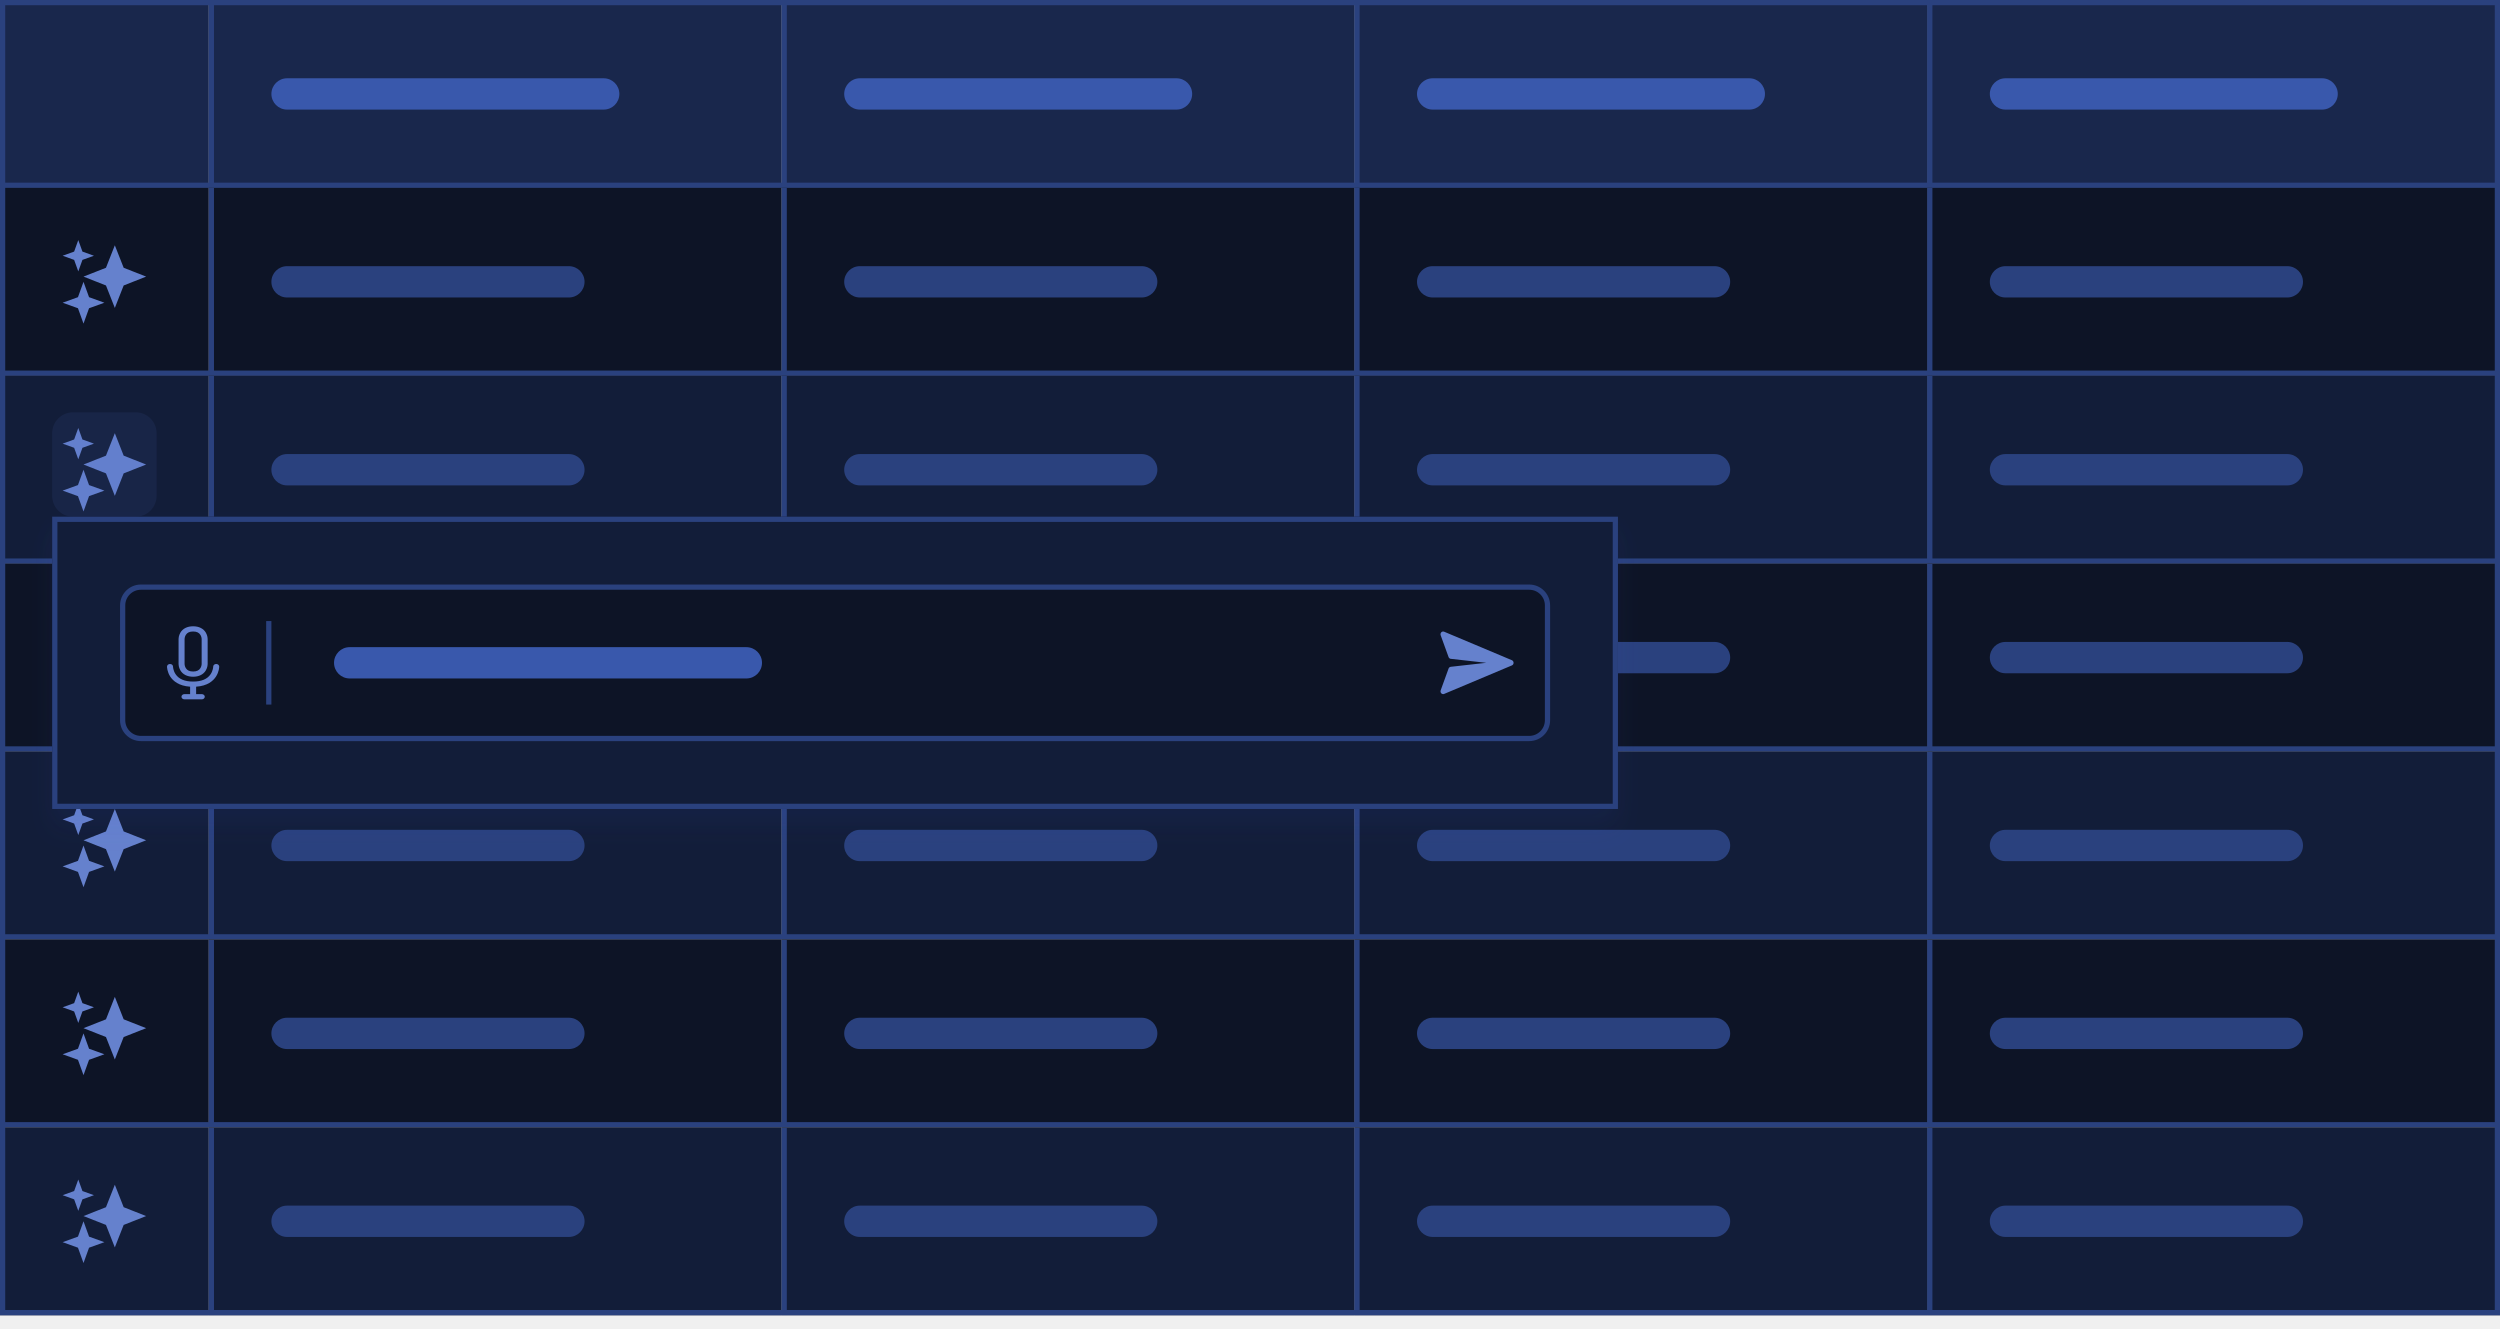
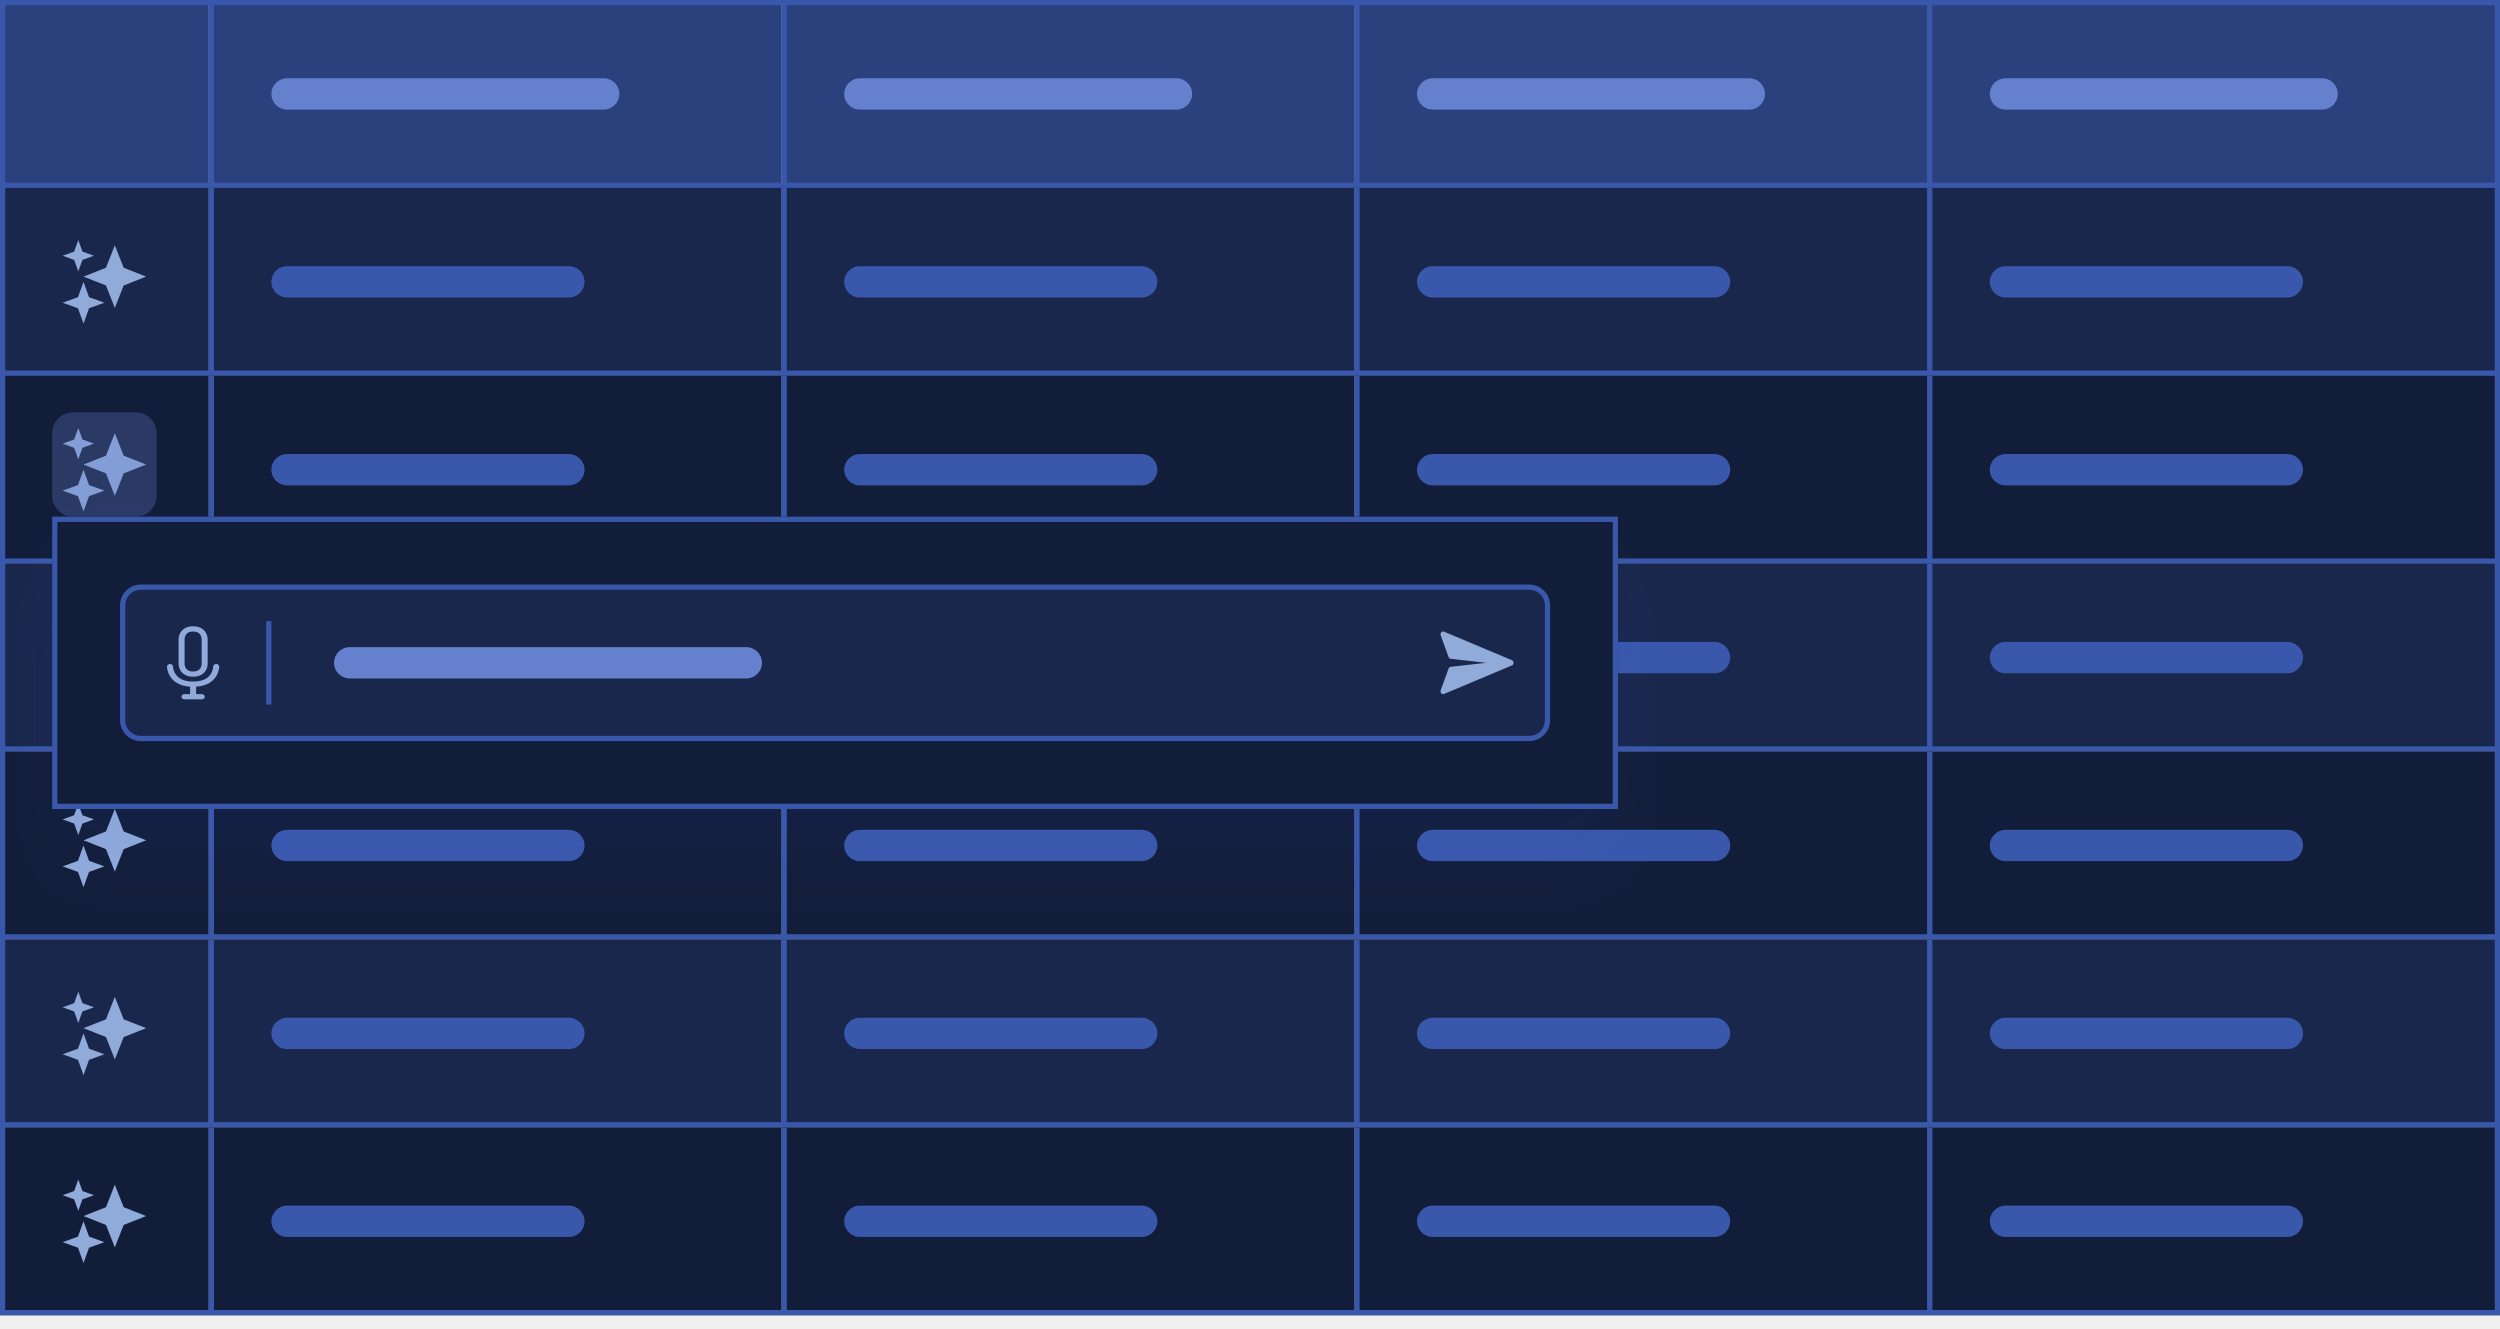
<svg xmlns="http://www.w3.org/2000/svg" width="160" height="85" viewBox="0 0 160 85" fill="none">
  <g clip-path="url(#clip0_9517_207639)">
    <g clip-path="url(#clip1_9517_207639)">
      <mask id="path-3-inside-1_9517_207639" fill="white">
        <path d="M0 0H160V12.025H0V0Z" />
      </mask>
-       <rect width="13.361" height="12.025" fill="#19274C" />
+       <rect width="13.361" height="12.025" fill="#2A417E" />
      <mask id="path-5-inside-2_9517_207639" fill="white">
        <path d="M13.361 0H50.021V12.025H13.361V0Z" />
      </mask>
-       <path d="M13.361 0H50.021V12.025H13.361V0Z" fill="#19274C" />
-       <path d="M13.361 12.025H13.695V0H13.361H13.027V12.025H13.361Z" fill="#2A417E" mask="url(#path-5-inside-2_9517_207639)" />
-       <rect x="17.37" y="5.01" width="22.269" height="2.004" rx="1.002" fill="#3958AC" />
+       <path d="M13.361 0H50.021V12.025H13.361V0Z" fill="#2A417E" />
+       <path d="M13.361 12.025H13.695V0H13.361H13.027V12.025H13.361Z" fill="#3958AC" mask="url(#path-5-inside-2_9517_207639)" />
+       <rect x="17.37" y="5.01" width="22.269" height="2.004" rx="1.002" fill="#6581CD" />
      <mask id="path-8-inside-3_9517_207639" fill="white">
        <path d="M50.021 0H86.681V12.025H50.021V0Z" />
      </mask>
-       <path d="M50.021 0H86.681V12.025H50.021V0Z" fill="#19274C" />
-       <path d="M50.021 12.025H50.355V0H50.021H49.687V12.025H50.021Z" fill="#2A417E" mask="url(#path-8-inside-3_9517_207639)" />
-       <rect x="54.029" y="5.01" width="22.269" height="2.004" rx="1.002" fill="#3958AC" />
+       <path d="M50.021 0H86.681V12.025H50.021V0Z" fill="#2A417E" />
+       <path d="M50.021 12.025H50.355V0H50.021H49.687V12.025H50.021Z" fill="#3958AC" mask="url(#path-8-inside-3_9517_207639)" />
+       <rect x="54.029" y="5.01" width="22.269" height="2.004" rx="1.002" fill="#6581CD" />
      <mask id="path-11-inside-4_9517_207639" fill="white">
        <path d="M86.681 0H123.34V12.025H86.681V0Z" />
      </mask>
-       <path d="M86.681 0H123.34V12.025H86.681V0Z" fill="#19274C" />
-       <path d="M86.681 12.025H87.015V0H86.681H86.347V12.025H86.681Z" fill="#2A417E" mask="url(#path-11-inside-4_9517_207639)" />
-       <rect x="90.689" y="5.01" width="22.269" height="2.004" rx="1.002" fill="#3958AC" />
+       <path d="M86.681 0H123.34V12.025H86.681V0Z" fill="#2A417E" />
+       <path d="M86.681 12.025H87.015V0H86.681H86.347V12.025H86.681Z" fill="#3958AC" mask="url(#path-11-inside-4_9517_207639)" />
+       <rect x="90.689" y="5.01" width="22.269" height="2.004" rx="1.002" fill="#6581CD" />
      <mask id="path-14-inside-5_9517_207639" fill="white">
        <path d="M123.34 0H160V12.025H123.34V0Z" />
      </mask>
-       <path d="M123.34 0H160V12.025H123.34V0Z" fill="#19274C" />
-       <path d="M123.34 12.025H123.674V0H123.34H123.006V12.025H123.34Z" fill="#2A417E" mask="url(#path-14-inside-5_9517_207639)" />
-       <rect x="127.349" y="5.01" width="22.269" height="2.004" rx="1.002" fill="#3958AC" />
-     </g>
-     <path d="M160 12.025V11.691H0V12.025V12.359H160V12.025Z" fill="#2A417E" mask="url(#path-3-inside-1_9517_207639)" />
+       <path d="M123.34 0H160V12.025H123.34V0Z" fill="#2A417E" />
+       <path d="M123.34 12.025H123.674V0H123.34H123.006V12.025H123.34Z" fill="#3958AC" mask="url(#path-14-inside-5_9517_207639)" />
+       <rect x="127.349" y="5.01" width="22.269" height="2.004" rx="1.002" fill="#6581CD" />
+     </g>
+     <path d="M160 12.025V11.691H0V12.025V12.359H160V12.025Z" fill="#3958AC" mask="url(#path-3-inside-1_9517_207639)" />
    <g clip-path="url(#clip2_9517_207639)">
      <mask id="path-17-inside-6_9517_207639" fill="white">
        <path d="M0 12.025H160V24.05H0V12.025Z" />
      </mask>
-       <rect width="13.361" height="12.025" transform="translate(0 12.0254)" fill="#0D1426" />
+       <rect width="13.361" height="12.025" transform="translate(0 12.0254)" fill="#19274C" />
      <g clip-path="url(#clip3_9517_207639)">
-         <path d="M7.349 15.699L7.915 17.137L9.353 17.703L7.915 18.27L7.349 19.708L6.782 18.27L5.344 17.703L6.782 17.137L7.349 15.699ZM4.99 19.019L4.008 19.374L4.99 19.728L5.344 20.71L5.699 19.728L6.681 19.374L5.699 19.019L5.344 18.038L4.99 19.019ZM4.745 16.102L4.008 16.367L4.745 16.633L5.01 17.369L5.276 16.633L6.012 16.367L5.276 16.102L5.01 15.365L4.745 16.102Z" fill="#6581CD" />
+         <path d="M7.349 15.699L7.915 17.137L9.353 17.703L7.915 18.27L7.349 19.708L6.782 18.27L5.344 17.703L6.782 17.137L7.349 15.699ZM4.99 19.019L4.008 19.374L4.99 19.728L5.344 20.71L5.699 19.728L6.681 19.374L5.699 19.019L5.344 18.038L4.99 19.019ZM4.745 16.102L4.008 16.367L4.745 16.633L5.01 17.369L5.276 16.633L6.012 16.367L5.276 16.102L5.01 15.365L4.745 16.102Z" fill="#90ABDA" />
      </g>
      <mask id="path-20-inside-7_9517_207639" fill="white">
        <path d="M13.361 12.025H50.021V24.05H13.361V12.025Z" />
      </mask>
-       <path d="M13.361 12.025H50.021V24.05H13.361V12.025Z" fill="#0D1426" />
-       <path d="M13.361 24.05H13.695V12.025H13.361H13.027V24.05H13.361Z" fill="#2A417E" mask="url(#path-20-inside-7_9517_207639)" />
-       <rect x="17.369" y="17.035" width="20.042" height="2.004" rx="1.002" fill="#2A417E" />
+       <path d="M13.361 12.025H50.021V24.05H13.361V12.025Z" fill="#19274C" />
+       <path d="M13.361 24.05H13.695V12.025H13.361H13.027V24.05H13.361Z" fill="#3958AC" mask="url(#path-20-inside-7_9517_207639)" />
+       <rect x="17.369" y="17.035" width="20.042" height="2.004" rx="1.002" fill="#3958AC" />
      <mask id="path-23-inside-8_9517_207639" fill="white">
        <path d="M50.021 12.025H86.681V24.05H50.021V12.025Z" />
      </mask>
-       <path d="M50.021 12.025H86.681V24.05H50.021V12.025Z" fill="#0D1426" />
-       <path d="M50.021 24.05H50.355V12.025H50.021H49.687V24.05H50.021Z" fill="#2A417E" mask="url(#path-23-inside-8_9517_207639)" />
-       <rect x="54.029" y="17.035" width="20.042" height="2.004" rx="1.002" fill="#2A417E" />
+       <path d="M50.021 12.025H86.681V24.05H50.021V12.025Z" fill="#19274C" />
+       <path d="M50.021 24.05H50.355V12.025H50.021H49.687V24.05H50.021Z" fill="#3958AC" mask="url(#path-23-inside-8_9517_207639)" />
+       <rect x="54.029" y="17.035" width="20.042" height="2.004" rx="1.002" fill="#3958AC" />
      <mask id="path-26-inside-9_9517_207639" fill="white">
        <path d="M86.681 12.025H123.34V24.05H86.681V12.025Z" />
      </mask>
-       <path d="M86.681 12.025H123.34V24.05H86.681V12.025Z" fill="#0D1426" />
-       <path d="M86.681 24.05H87.015V12.025H86.681H86.347V24.05H86.681Z" fill="#2A417E" mask="url(#path-26-inside-9_9517_207639)" />
-       <rect x="90.689" y="17.035" width="20.042" height="2.004" rx="1.002" fill="#2A417E" />
+       <path d="M86.681 12.025H123.34V24.05H86.681V12.025Z" fill="#19274C" />
+       <path d="M86.681 24.05H87.015V12.025H86.681H86.347V24.05H86.681Z" fill="#3958AC" mask="url(#path-26-inside-9_9517_207639)" />
+       <rect x="90.689" y="17.035" width="20.042" height="2.004" rx="1.002" fill="#3958AC" />
      <mask id="path-29-inside-10_9517_207639" fill="white">
        <path d="M123.34 12.025H160V24.05H123.34V12.025Z" />
      </mask>
-       <path d="M123.34 12.025H160V24.05H123.34V12.025Z" fill="#0D1426" />
-       <path d="M123.34 24.05H123.674V12.025H123.34H123.006V24.05H123.34Z" fill="#2A417E" mask="url(#path-29-inside-10_9517_207639)" />
-       <rect x="127.349" y="17.035" width="20.042" height="2.004" rx="1.002" fill="#2A417E" />
-     </g>
-     <path d="M160 24.05V23.716H0V24.05V24.384H160V24.05Z" fill="#2A417E" mask="url(#path-17-inside-6_9517_207639)" />
+       <path d="M123.34 12.025H160V24.05H123.34V12.025Z" fill="#19274C" />
+       <path d="M123.34 24.05H123.674V12.025H123.34H123.006V24.05H123.34Z" fill="#3958AC" mask="url(#path-29-inside-10_9517_207639)" />
+       <rect x="127.349" y="17.035" width="20.042" height="2.004" rx="1.002" fill="#3958AC" />
+     </g>
+     <path d="M160 24.05V23.716H0V24.05V24.384H160V24.05Z" fill="#3958AC" mask="url(#path-17-inside-6_9517_207639)" />
    <g clip-path="url(#clip4_9517_207639)">
      <mask id="path-32-inside-11_9517_207639" fill="white">
        <path d="M0 24.051H160V36.076H0V24.051Z" />
      </mask>
      <rect width="13.361" height="12.025" transform="translate(0 24.0508)" fill="#121D39" />
      <g clip-path="url(#clip5_9517_207639)">
-         <path d="M7.349 27.725L7.915 29.162L9.353 29.729L7.915 30.296L7.349 31.733L6.782 30.296L5.344 29.729L6.782 29.162L7.349 27.725ZM4.99 31.045L4.008 31.399L4.99 31.753L5.344 32.735L5.699 31.753L6.681 31.399L5.699 31.045L5.344 30.063L4.99 31.045ZM4.745 28.127L4.008 28.393L4.745 28.659L5.01 29.395L5.276 28.659L6.012 28.393L5.276 28.127L5.01 27.391L4.745 28.127Z" fill="#6581CD" />
-       </g>
-       <rect x="3.34" y="26.389" width="6.681" height="6.681" rx="1.336" fill="#5473C8" fill-opacity="0.1" />
+         <path d="M7.349 27.725L7.915 29.162L9.353 29.729L7.915 30.296L7.349 31.733L6.782 30.296L5.344 29.729L6.782 29.162L7.349 27.725ZM4.99 31.045L4.008 31.399L4.99 31.753L5.344 32.735L5.699 31.753L6.681 31.399L5.699 31.045L5.344 30.063L4.99 31.045ZM4.745 28.127L4.008 28.393L4.745 28.659L5.01 29.395L5.276 28.659L6.012 28.393L5.276 28.127L5.01 27.391L4.745 28.127Z" fill="#90ABDA" />
+       </g>
+       <rect x="3.34" y="26.389" width="6.681" height="6.681" rx="1.336" fill="#6581CD" fill-opacity="0.3" />
      <mask id="path-36-inside-12_9517_207639" fill="white">
        <path d="M13.361 24.051H50.021V36.076H13.361V24.051Z" />
      </mask>
      <path d="M13.361 24.051H50.021V36.076H13.361V24.051Z" fill="#121D39" />
-       <path d="M13.361 36.076H13.695V24.051H13.361H13.027V36.076H13.361Z" fill="#2A417E" mask="url(#path-36-inside-12_9517_207639)" />
-       <rect x="17.369" y="29.061" width="20.042" height="2.004" rx="1.002" fill="#2A417E" />
+       <path d="M13.361 36.076H13.695V24.051H13.361H13.027V36.076H13.361Z" fill="#3958AC" mask="url(#path-36-inside-12_9517_207639)" />
+       <rect x="17.369" y="29.061" width="20.042" height="2.004" rx="1.002" fill="#3958AC" />
      <mask id="path-39-inside-13_9517_207639" fill="white">
        <path d="M50.021 24.051H86.681V36.076H50.021V24.051Z" />
      </mask>
      <path d="M50.021 24.051H86.681V36.076H50.021V24.051Z" fill="#121D39" />
-       <path d="M50.021 36.076H50.355V24.051H50.021H49.687V36.076H50.021Z" fill="#2A417E" mask="url(#path-39-inside-13_9517_207639)" />
-       <rect x="54.029" y="29.061" width="20.042" height="2.004" rx="1.002" fill="#2A417E" />
+       <path d="M50.021 36.076H50.355V24.051H50.021H49.687V36.076H50.021Z" fill="#3958AC" mask="url(#path-39-inside-13_9517_207639)" />
+       <rect x="54.029" y="29.061" width="20.042" height="2.004" rx="1.002" fill="#3958AC" />
      <mask id="path-42-inside-14_9517_207639" fill="white">
        <path d="M86.681 24.051H123.34V36.076H86.681V24.051Z" />
      </mask>
      <path d="M86.681 24.051H123.34V36.076H86.681V24.051Z" fill="#121D39" />
-       <path d="M86.681 36.076H87.015V24.051H86.681H86.347V36.076H86.681Z" fill="#2A417E" mask="url(#path-42-inside-14_9517_207639)" />
-       <rect x="90.689" y="29.061" width="20.042" height="2.004" rx="1.002" fill="#2A417E" />
+       <path d="M86.681 36.076H87.015V24.051H86.681H86.347V36.076H86.681Z" fill="#3958AC" mask="url(#path-42-inside-14_9517_207639)" />
+       <rect x="90.689" y="29.061" width="20.042" height="2.004" rx="1.002" fill="#3958AC" />
      <mask id="path-45-inside-15_9517_207639" fill="white">
        <path d="M123.34 24.051H160V36.076H123.34V24.051Z" />
      </mask>
      <path d="M123.34 24.051H160V36.076H123.34V24.051Z" fill="#121D39" />
-       <path d="M123.34 36.076H123.674V24.051H123.34H123.006V36.076H123.34Z" fill="#2A417E" mask="url(#path-45-inside-15_9517_207639)" />
-       <rect x="127.349" y="29.061" width="20.042" height="2.004" rx="1.002" fill="#2A417E" />
-     </g>
-     <path d="M160 36.076V35.742H0V36.076V36.41H160V36.076Z" fill="#2A417E" mask="url(#path-32-inside-11_9517_207639)" />
+       <path d="M123.34 36.076H123.674V24.051H123.34H123.006V36.076H123.34Z" fill="#3958AC" mask="url(#path-45-inside-15_9517_207639)" />
+       <rect x="127.349" y="29.061" width="20.042" height="2.004" rx="1.002" fill="#3958AC" />
+     </g>
+     <path d="M160 36.076V35.742H0V36.076V36.41H160V36.076Z" fill="#3958AC" mask="url(#path-32-inside-11_9517_207639)" />
    <g clip-path="url(#clip6_9517_207639)">
      <mask id="path-48-inside-16_9517_207639" fill="white">
        <path d="M0 36.074H160V48.099H0V36.074Z" />
      </mask>
-       <rect width="13.361" height="12.025" transform="translate(0 36.0742)" fill="#0D1426" />
+       <rect width="13.361" height="12.025" transform="translate(0 36.0742)" fill="#19274C" />
      <g clip-path="url(#clip7_9517_207639)">
-         <path d="M7.349 39.748L7.915 41.185L9.353 41.752L7.915 42.319L7.349 43.756L6.782 42.319L5.344 41.752L6.782 41.185L7.349 39.748ZM4.99 43.068L4.008 43.422L4.99 43.777L5.344 44.758L5.699 43.777L6.681 43.422L5.699 43.068L5.344 42.086L4.99 43.068ZM4.745 40.15L4.008 40.416L4.745 40.682L5.01 41.418L5.276 40.682L6.012 40.416L5.276 40.15L5.01 39.414L4.745 40.15Z" fill="#6581CD" />
+         <path d="M7.349 39.748L7.915 41.185L9.353 41.752L7.915 42.319L7.349 43.756L6.782 42.319L5.344 41.752L6.782 41.185L7.349 39.748ZM4.99 43.068L4.008 43.422L4.99 43.777L5.344 44.758L5.699 43.777L6.681 43.422L5.699 43.068L5.344 42.086L4.99 43.068ZM4.745 40.15L4.008 40.416L4.745 40.682L5.01 41.418L5.276 40.682L6.012 40.416L5.276 40.15L5.01 39.414L4.745 40.15Z" fill="#90ABDA" />
      </g>
      <mask id="path-51-inside-17_9517_207639" fill="white">
        <path d="M13.361 36.074H50.021V48.099H13.361V36.074Z" />
      </mask>
-       <path d="M13.361 36.074H50.021V48.099H13.361V36.074Z" fill="#0D1426" />
-       <path d="M13.361 48.099H13.695V36.074H13.361H13.027V48.099H13.361Z" fill="#2A417E" mask="url(#path-51-inside-17_9517_207639)" />
-       <rect x="17.369" y="41.084" width="20.042" height="2.004" rx="1.002" fill="#2A417E" />
+       <path d="M13.361 36.074H50.021V48.099H13.361V36.074Z" fill="#19274C" />
+       <path d="M13.361 48.099H13.695V36.074H13.361H13.027V48.099H13.361Z" fill="#3958AC" mask="url(#path-51-inside-17_9517_207639)" />
+       <rect x="17.369" y="41.084" width="20.042" height="2.004" rx="1.002" fill="#3958AC" />
      <mask id="path-54-inside-18_9517_207639" fill="white">
        <path d="M50.021 36.074H86.681V48.099H50.021V36.074Z" />
      </mask>
-       <path d="M50.021 36.074H86.681V48.099H50.021V36.074Z" fill="#0D1426" />
-       <path d="M50.021 48.099H50.355V36.074H50.021H49.687V48.099H50.021Z" fill="#2A417E" mask="url(#path-54-inside-18_9517_207639)" />
-       <rect x="54.029" y="41.084" width="20.042" height="2.004" rx="1.002" fill="#2A417E" />
+       <path d="M50.021 36.074H86.681V48.099H50.021V36.074Z" fill="#19274C" />
+       <path d="M50.021 48.099H50.355V36.074H50.021H49.687V48.099H50.021Z" fill="#3958AC" mask="url(#path-54-inside-18_9517_207639)" />
+       <rect x="54.029" y="41.084" width="20.042" height="2.004" rx="1.002" fill="#3958AC" />
      <mask id="path-57-inside-19_9517_207639" fill="white">
        <path d="M86.681 36.074H123.34V48.099H86.681V36.074Z" />
      </mask>
-       <path d="M86.681 36.074H123.34V48.099H86.681V36.074Z" fill="#0D1426" />
-       <path d="M86.681 48.099H87.015V36.074H86.681H86.347V48.099H86.681Z" fill="#2A417E" mask="url(#path-57-inside-19_9517_207639)" />
-       <rect x="90.689" y="41.084" width="20.042" height="2.004" rx="1.002" fill="#2A417E" />
+       <path d="M86.681 36.074H123.34V48.099H86.681V36.074Z" fill="#19274C" />
+       <path d="M86.681 48.099H87.015V36.074H86.681H86.347V48.099H86.681Z" fill="#3958AC" mask="url(#path-57-inside-19_9517_207639)" />
+       <rect x="90.689" y="41.084" width="20.042" height="2.004" rx="1.002" fill="#3958AC" />
      <mask id="path-60-inside-20_9517_207639" fill="white">
        <path d="M123.34 36.074H160V48.099H123.34V36.074Z" />
      </mask>
-       <path d="M123.34 36.074H160V48.099H123.34V36.074Z" fill="#0D1426" />
-       <path d="M123.34 48.099H123.674V36.074H123.34H123.006V48.099H123.34Z" fill="#2A417E" mask="url(#path-60-inside-20_9517_207639)" />
-       <rect x="127.349" y="41.084" width="20.042" height="2.004" rx="1.002" fill="#2A417E" />
-     </g>
-     <path d="M160 48.099V47.765H0V48.099V48.433H160V48.099Z" fill="#2A417E" mask="url(#path-48-inside-16_9517_207639)" />
+       <path d="M123.34 36.074H160V48.099H123.34V36.074Z" fill="#19274C" />
+       <path d="M123.34 48.099H123.674V36.074H123.34H123.006V48.099H123.34Z" fill="#3958AC" mask="url(#path-60-inside-20_9517_207639)" />
+       <rect x="127.349" y="41.084" width="20.042" height="2.004" rx="1.002" fill="#3958AC" />
+     </g>
+     <path d="M160 48.099V47.765H0V48.099V48.433H160V48.099Z" fill="#3958AC" mask="url(#path-48-inside-16_9517_207639)" />
    <g clip-path="url(#clip8_9517_207639)">
      <mask id="path-63-inside-21_9517_207639" fill="white">
        <path d="M0 48.1H160V60.125H0V48.1Z" />
      </mask>
      <rect width="13.361" height="12.025" transform="translate(0 48.0996)" fill="#121D39" />
      <g clip-path="url(#clip9_9517_207639)">
-         <path d="M7.349 51.773L7.915 53.211L9.353 53.778L7.915 54.345L7.349 55.782L6.782 54.345L5.344 53.778L6.782 53.211L7.349 51.773ZM4.99 55.093L4.008 55.448L4.99 55.802L5.344 56.784L5.699 55.802L6.681 55.448L5.699 55.093L5.344 54.112L4.99 55.093ZM4.745 52.176L4.008 52.441L4.745 52.707L5.01 53.444L5.276 52.707L6.012 52.441L5.276 52.176L5.01 51.44L4.745 52.176Z" fill="#6581CD" />
+         <path d="M7.349 51.773L7.915 53.211L9.353 53.778L7.915 54.345L7.349 55.782L6.782 54.345L5.344 53.778L6.782 53.211L7.349 51.773ZM4.99 55.093L4.008 55.448L4.99 55.802L5.344 56.784L5.699 55.802L6.681 55.448L5.699 55.093L5.344 54.112L4.99 55.093ZM4.745 52.176L4.008 52.441L4.745 52.707L5.01 53.444L5.276 52.707L6.012 52.441L5.276 52.176L5.01 51.44L4.745 52.176Z" fill="#90ABDA" />
      </g>
      <mask id="path-66-inside-22_9517_207639" fill="white">
        <path d="M13.361 48.1H50.021V60.125H13.361V48.1Z" />
      </mask>
      <path d="M13.361 48.1H50.021V60.125H13.361V48.1Z" fill="#121D39" />
-       <path d="M13.361 60.125H13.695V48.1H13.361H13.027V60.125H13.361Z" fill="#2A417E" mask="url(#path-66-inside-22_9517_207639)" />
-       <rect x="17.369" y="53.109" width="20.042" height="2.004" rx="1.002" fill="#2A417E" />
+       <path d="M13.361 60.125H13.695V48.1H13.361H13.027V60.125H13.361Z" fill="#3958AC" mask="url(#path-66-inside-22_9517_207639)" />
+       <rect x="17.369" y="53.109" width="20.042" height="2.004" rx="1.002" fill="#3958AC" />
      <mask id="path-69-inside-23_9517_207639" fill="white">
        <path d="M50.021 48.1H86.681V60.125H50.021V48.1Z" />
      </mask>
      <path d="M50.021 48.1H86.681V60.125H50.021V48.1Z" fill="#121D39" />
-       <path d="M50.021 60.125H50.355V48.1H50.021H49.687V60.125H50.021Z" fill="#2A417E" mask="url(#path-69-inside-23_9517_207639)" />
-       <rect x="54.029" y="53.109" width="20.042" height="2.004" rx="1.002" fill="#2A417E" />
+       <path d="M50.021 60.125H50.355V48.1H50.021H49.687V60.125H50.021Z" fill="#3958AC" mask="url(#path-69-inside-23_9517_207639)" />
+       <rect x="54.029" y="53.109" width="20.042" height="2.004" rx="1.002" fill="#3958AC" />
      <mask id="path-72-inside-24_9517_207639" fill="white">
        <path d="M86.681 48.1H123.34V60.125H86.681V48.1Z" />
      </mask>
      <path d="M86.681 48.1H123.34V60.125H86.681V48.1Z" fill="#121D39" />
-       <path d="M86.681 60.125H87.015V48.1H86.681H86.347V60.125H86.681Z" fill="#2A417E" mask="url(#path-72-inside-24_9517_207639)" />
-       <rect x="90.689" y="53.109" width="20.042" height="2.004" rx="1.002" fill="#2A417E" />
+       <path d="M86.681 60.125H87.015V48.1H86.681H86.347V60.125H86.681Z" fill="#3958AC" mask="url(#path-72-inside-24_9517_207639)" />
+       <rect x="90.689" y="53.109" width="20.042" height="2.004" rx="1.002" fill="#3958AC" />
      <mask id="path-75-inside-25_9517_207639" fill="white">
        <path d="M123.34 48.1H160V60.125H123.34V48.1Z" />
      </mask>
      <path d="M123.34 48.1H160V60.125H123.34V48.1Z" fill="#121D39" />
-       <path d="M123.34 60.125H123.674V48.1H123.34H123.006V60.125H123.34Z" fill="#2A417E" mask="url(#path-75-inside-25_9517_207639)" />
-       <rect x="127.349" y="53.109" width="20.042" height="2.004" rx="1.002" fill="#2A417E" />
-     </g>
-     <path d="M160 60.125V59.791H0V60.125V60.459H160V60.125Z" fill="#2A417E" mask="url(#path-63-inside-21_9517_207639)" />
+       <path d="M123.34 60.125H123.674V48.1H123.34H123.006V60.125H123.34Z" fill="#3958AC" mask="url(#path-75-inside-25_9517_207639)" />
+       <rect x="127.349" y="53.109" width="20.042" height="2.004" rx="1.002" fill="#3958AC" />
+     </g>
+     <path d="M160 60.125V59.791H0V60.125V60.459H160V60.125Z" fill="#3958AC" mask="url(#path-63-inside-21_9517_207639)" />
    <g clip-path="url(#clip10_9517_207639)">
      <mask id="path-78-inside-26_9517_207639" fill="white">
        <path d="M0 60.125H160V72.15H0V60.125Z" />
      </mask>
-       <rect width="13.361" height="12.025" transform="translate(0 60.125)" fill="#0D1426" />
+       <rect width="13.361" height="12.025" transform="translate(0 60.125)" fill="#19274C" />
      <g clip-path="url(#clip11_9517_207639)">
-         <path d="M7.349 63.799L7.915 65.236L9.353 65.803L7.915 66.37L7.349 67.807L6.782 66.37L5.344 65.803L6.782 65.236L7.349 63.799ZM4.99 67.119L4.008 67.473L4.99 67.828L5.344 68.809L5.699 67.828L6.681 67.473L5.699 67.119L5.344 66.137L4.99 67.119ZM4.745 64.201L4.008 64.467L4.745 64.733L5.01 65.469L5.276 64.733L6.012 64.467L5.276 64.201L5.01 63.465L4.745 64.201Z" fill="#6581CD" />
+         <path d="M7.349 63.799L7.915 65.236L9.353 65.803L7.915 66.37L7.349 67.807L6.782 66.37L5.344 65.803L6.782 65.236L7.349 63.799ZM4.99 67.119L4.008 67.473L4.99 67.828L5.344 68.809L5.699 67.828L6.681 67.473L5.699 67.119L5.344 66.137L4.99 67.119ZM4.745 64.201L4.008 64.467L4.745 64.733L5.01 65.469L5.276 64.733L6.012 64.467L5.276 64.201L5.01 63.465L4.745 64.201Z" fill="#90ABDA" />
      </g>
      <mask id="path-81-inside-27_9517_207639" fill="white">
        <path d="M13.361 60.125H50.021V72.15H13.361V60.125Z" />
      </mask>
-       <path d="M13.361 60.125H50.021V72.15H13.361V60.125Z" fill="#0D1426" />
-       <path d="M13.361 72.15H13.695V60.125H13.361H13.027V72.15H13.361Z" fill="#2A417E" mask="url(#path-81-inside-27_9517_207639)" />
-       <rect x="17.369" y="65.135" width="20.042" height="2.004" rx="1.002" fill="#2A417E" />
+       <path d="M13.361 60.125H50.021V72.15H13.361V60.125Z" fill="#19274C" />
+       <path d="M13.361 72.15H13.695V60.125H13.361H13.027V72.15H13.361Z" fill="#3958AC" mask="url(#path-81-inside-27_9517_207639)" />
+       <rect x="17.369" y="65.135" width="20.042" height="2.004" rx="1.002" fill="#3958AC" />
      <mask id="path-84-inside-28_9517_207639" fill="white">
        <path d="M50.021 60.125H86.681V72.15H50.021V60.125Z" />
      </mask>
-       <path d="M50.021 60.125H86.681V72.15H50.021V60.125Z" fill="#0D1426" />
-       <path d="M50.021 72.15H50.355V60.125H50.021H49.687V72.15H50.021Z" fill="#2A417E" mask="url(#path-84-inside-28_9517_207639)" />
-       <rect x="54.029" y="65.135" width="20.042" height="2.004" rx="1.002" fill="#2A417E" />
+       <path d="M50.021 60.125H86.681V72.15H50.021V60.125Z" fill="#19274C" />
+       <path d="M50.021 72.15H50.355V60.125H50.021H49.687V72.15H50.021Z" fill="#3958AC" mask="url(#path-84-inside-28_9517_207639)" />
+       <rect x="54.029" y="65.135" width="20.042" height="2.004" rx="1.002" fill="#3958AC" />
      <mask id="path-87-inside-29_9517_207639" fill="white">
        <path d="M86.681 60.125H123.34V72.15H86.681V60.125Z" />
      </mask>
-       <path d="M86.681 60.125H123.34V72.15H86.681V60.125Z" fill="#0D1426" />
-       <path d="M86.681 72.15H87.015V60.125H86.681H86.347V72.15H86.681Z" fill="#2A417E" mask="url(#path-87-inside-29_9517_207639)" />
-       <rect x="90.689" y="65.135" width="20.042" height="2.004" rx="1.002" fill="#2A417E" />
+       <path d="M86.681 60.125H123.34V72.15H86.681V60.125Z" fill="#19274C" />
+       <path d="M86.681 72.15H87.015V60.125H86.681H86.347V72.15H86.681Z" fill="#3958AC" mask="url(#path-87-inside-29_9517_207639)" />
+       <rect x="90.689" y="65.135" width="20.042" height="2.004" rx="1.002" fill="#3958AC" />
      <mask id="path-90-inside-30_9517_207639" fill="white">
        <path d="M123.34 60.125H160V72.15H123.34V60.125Z" />
      </mask>
-       <path d="M123.34 60.125H160V72.15H123.34V60.125Z" fill="#0D1426" />
-       <path d="M123.34 72.15H123.674V60.125H123.34H123.006V72.15H123.34Z" fill="#2A417E" mask="url(#path-90-inside-30_9517_207639)" />
-       <rect x="127.349" y="65.135" width="20.042" height="2.004" rx="1.002" fill="#2A417E" />
-     </g>
-     <path d="M160 72.15V71.816H0V72.15V72.484H160V72.15Z" fill="#2A417E" mask="url(#path-78-inside-26_9517_207639)" />
+       <path d="M123.34 60.125H160V72.15H123.34V60.125Z" fill="#19274C" />
+       <path d="M123.34 72.15H123.674V60.125H123.34H123.006V72.15H123.34Z" fill="#3958AC" mask="url(#path-90-inside-30_9517_207639)" />
+       <rect x="127.349" y="65.135" width="20.042" height="2.004" rx="1.002" fill="#3958AC" />
+     </g>
+     <path d="M160 72.15V71.816H0V72.15V72.484H160V72.15Z" fill="#3958AC" mask="url(#path-78-inside-26_9517_207639)" />
    <g clip-path="url(#clip12_9517_207639)">
      <mask id="path-93-inside-31_9517_207639" fill="white">
        <path d="M0 72.15H160V84.175H0V72.15Z" />
      </mask>
      <rect width="13.361" height="12.025" transform="translate(0 72.1504)" fill="#121D39" />
      <g clip-path="url(#clip13_9517_207639)">
-         <path d="M7.349 75.824L7.915 77.261L9.353 77.828L7.915 78.395L7.349 79.833L6.782 78.395L5.344 77.828L6.782 77.261L7.349 75.824ZM4.99 79.144L4.008 79.499L4.99 79.853L5.344 80.835L5.699 79.853L6.681 79.499L5.699 79.144L5.344 78.162L4.99 79.144ZM4.745 76.227L4.008 76.492L4.745 76.758L5.01 77.494L5.276 76.758L6.012 76.492L5.276 76.227L5.01 75.49L4.745 76.227Z" fill="#6581CD" />
+         <path d="M7.349 75.824L7.915 77.261L9.353 77.828L7.915 78.395L7.349 79.833L6.782 78.395L5.344 77.828L6.782 77.261L7.349 75.824ZM4.99 79.144L4.008 79.499L4.99 79.853L5.344 80.835L5.699 79.853L6.681 79.499L5.699 79.144L5.344 78.162L4.99 79.144ZM4.745 76.227L4.008 76.492L4.745 76.758L5.01 77.494L5.276 76.758L6.012 76.492L5.276 76.227L5.01 75.49L4.745 76.227Z" fill="#90ABDA" />
      </g>
      <mask id="path-96-inside-32_9517_207639" fill="white">
        <path d="M13.361 72.15H50.021V84.175H13.361V72.15Z" />
      </mask>
      <path d="M13.361 72.15H50.021V84.175H13.361V72.15Z" fill="#121D39" />
-       <path d="M13.361 84.175H13.695V72.15H13.361H13.027V84.175H13.361Z" fill="#2A417E" mask="url(#path-96-inside-32_9517_207639)" />
-       <rect x="17.37" y="77.16" width="20.042" height="2.004" rx="1.002" fill="#2A417E" />
+       <path d="M13.361 84.175H13.695V72.15H13.361H13.027V84.175H13.361Z" fill="#3958AC" mask="url(#path-96-inside-32_9517_207639)" />
+       <rect x="17.37" y="77.16" width="20.042" height="2.004" rx="1.002" fill="#3958AC" />
      <mask id="path-99-inside-33_9517_207639" fill="white">
        <path d="M50.021 72.15H86.681V84.175H50.021V72.15Z" />
      </mask>
      <path d="M50.021 72.15H86.681V84.175H50.021V72.15Z" fill="#121D39" />
-       <path d="M50.021 84.175H50.355V72.15H50.021H49.687V84.175H50.021Z" fill="#2A417E" mask="url(#path-99-inside-33_9517_207639)" />
-       <rect x="54.029" y="77.16" width="20.042" height="2.004" rx="1.002" fill="#2A417E" />
+       <path d="M50.021 84.175H50.355V72.15H50.021H49.687V84.175H50.021Z" fill="#3958AC" mask="url(#path-99-inside-33_9517_207639)" />
+       <rect x="54.029" y="77.16" width="20.042" height="2.004" rx="1.002" fill="#3958AC" />
      <mask id="path-102-inside-34_9517_207639" fill="white">
        <path d="M86.681 72.15H123.34V84.175H86.681V72.15Z" />
      </mask>
      <path d="M86.681 72.15H123.34V84.175H86.681V72.15Z" fill="#121D39" />
-       <path d="M86.681 84.175H87.015V72.15H86.681H86.347V84.175H86.681Z" fill="#2A417E" mask="url(#path-102-inside-34_9517_207639)" />
-       <rect x="90.689" y="77.16" width="20.042" height="2.004" rx="1.002" fill="#2A417E" />
+       <path d="M86.681 84.175H87.015V72.15H86.681H86.347V84.175H86.681Z" fill="#3958AC" mask="url(#path-102-inside-34_9517_207639)" />
+       <rect x="90.689" y="77.16" width="20.042" height="2.004" rx="1.002" fill="#3958AC" />
      <mask id="path-105-inside-35_9517_207639" fill="white">
        <path d="M123.34 72.15H160V84.175H123.34V72.15Z" />
      </mask>
      <path d="M123.34 72.15H160V84.175H123.34V72.15Z" fill="#121D39" />
-       <path d="M123.34 84.175H123.674V72.15H123.34H123.006V84.175H123.34Z" fill="#2A417E" mask="url(#path-105-inside-35_9517_207639)" />
-       <rect x="127.349" y="77.16" width="20.042" height="2.004" rx="1.002" fill="#2A417E" />
-     </g>
-     <path d="M160 84.175V83.841H0V84.175V84.51H160V84.175Z" fill="#2A417E" mask="url(#path-93-inside-31_9517_207639)" />
+       <path d="M123.34 84.175H123.674V72.15H123.34H123.006V84.175H123.34Z" fill="#3958AC" mask="url(#path-105-inside-35_9517_207639)" />
+       <rect x="127.349" y="77.16" width="20.042" height="2.004" rx="1.002" fill="#3958AC" />
+     </g>
+     <path d="M160 84.175V83.841H0V84.175V84.51H160V84.175Z" fill="#3958AC" mask="url(#path-93-inside-31_9517_207639)" />
    <g filter="url(#filter0_dd_9517_207639)">
      <path d="M3.34 33.068H103.549V51.774H3.34V33.068Z" fill="#121D39" />
-       <path d="M103.382 33.235V51.607H3.507V33.235H103.382Z" stroke="#2A417E" stroke-width="0.334" />
-       <path d="M9.019 37.577H97.87C98.516 37.577 99.04 38.1 99.04 38.746V46.095C99.04 46.74 98.516 47.264 97.87 47.264H9.019C8.373 47.264 7.85 46.74 7.85 46.095V38.746C7.85 38.101 8.373 37.577 9.019 37.577Z" fill="#0D1426" />
-       <path d="M9.019 37.577H97.87C98.516 37.577 99.04 38.1 99.04 38.746V46.095C99.04 46.74 98.516 47.264 97.87 47.264H9.019C8.373 47.264 7.85 46.74 7.85 46.095V38.746C7.85 38.101 8.373 37.577 9.019 37.577Z" stroke="#2A417E" stroke-width="0.334" />
-       <path d="M12.913 44.758H11.805C11.699 44.758 11.613 44.684 11.613 44.591C11.613 44.499 11.699 44.424 11.805 44.424H12.167V43.948C11.441 43.9 11.078 43.579 10.899 43.307C10.691 42.991 10.689 42.675 10.689 42.662C10.689 42.569 10.775 42.495 10.881 42.495C10.987 42.495 11.073 42.569 11.073 42.661C11.073 42.667 11.079 42.914 11.24 43.152C11.45 43.463 11.826 43.62 12.359 43.62C12.892 43.62 13.268 43.463 13.478 43.152C13.64 42.912 13.645 42.663 13.645 42.661C13.645 42.569 13.731 42.494 13.837 42.494C13.943 42.494 14.03 42.569 14.03 42.662C14.03 42.675 14.027 42.991 13.819 43.307C13.641 43.579 13.278 43.9 12.552 43.948V44.424H12.914C13.02 44.424 13.106 44.499 13.106 44.591C13.106 44.684 13.02 44.758 12.914 44.758H12.913ZM12.359 43.311C11.985 43.311 11.694 43.164 11.541 42.897C11.431 42.706 11.428 42.521 11.428 42.501V40.892C11.428 40.872 11.431 40.687 11.541 40.496C11.694 40.229 11.985 40.082 12.359 40.082C12.734 40.082 13.024 40.229 13.178 40.496C13.287 40.687 13.29 40.872 13.29 40.892V42.501C13.29 42.521 13.287 42.706 13.178 42.897C13.024 43.164 12.734 43.311 12.359 43.311ZM12.359 40.416C12.133 40.416 11.979 40.488 11.89 40.637C11.815 40.761 11.813 40.892 11.813 40.893V42.501C11.813 42.501 11.815 42.632 11.89 42.756C11.979 42.905 12.133 42.977 12.359 42.977C12.586 42.977 12.739 42.905 12.829 42.756C12.903 42.632 12.906 42.501 12.906 42.5V40.892C12.906 40.892 12.903 40.761 12.829 40.637C12.739 40.488 12.586 40.416 12.359 40.416Z" fill="#6581CD" />
-       <rect width="0.334" height="5.344" transform="translate(17.0354 39.748)" fill="#2A417E" />
-       <rect x="21.378" y="41.418" width="27.39" height="2.004" rx="1.002" fill="#3958AC" />
-       <path d="M96.762 42.586L92.425 44.411C92.288 44.469 92.151 44.327 92.203 44.182L92.708 42.789C92.73 42.727 92.784 42.683 92.847 42.675C95.12 42.42 94.362 42.502 95.12 42.42C94.362 42.338 95.12 42.42 92.847 42.165C92.784 42.157 92.73 42.113 92.708 42.051L92.203 40.658C92.151 40.513 92.288 40.371 92.425 40.429L96.762 42.254C96.904 42.314 96.904 42.526 96.762 42.586Z" fill="#6581CD" />
+       <path d="M103.382 33.235V51.607H3.507V33.235H103.382Z" stroke="#3958AC" stroke-width="0.334" />
+       <path d="M9.019 37.577H97.87C98.516 37.577 99.04 38.1 99.04 38.746V46.095C99.04 46.74 98.516 47.264 97.87 47.264H9.019C8.373 47.264 7.85 46.74 7.85 46.095V38.746C7.85 38.101 8.373 37.577 9.019 37.577Z" fill="#19274C" />
+       <path d="M9.019 37.577H97.87C98.516 37.577 99.04 38.1 99.04 38.746V46.095C99.04 46.74 98.516 47.264 97.87 47.264H9.019C8.373 47.264 7.85 46.74 7.85 46.095V38.746C7.85 38.101 8.373 37.577 9.019 37.577Z" stroke="#3958AC" stroke-width="0.334" />
+       <path d="M12.913 44.758H11.805C11.699 44.758 11.613 44.684 11.613 44.591C11.613 44.499 11.699 44.424 11.805 44.424H12.167V43.948C11.441 43.9 11.078 43.579 10.899 43.307C10.691 42.991 10.689 42.675 10.689 42.662C10.689 42.569 10.775 42.495 10.881 42.495C10.987 42.495 11.073 42.569 11.073 42.661C11.073 42.667 11.079 42.914 11.24 43.152C11.45 43.463 11.826 43.62 12.359 43.62C12.892 43.62 13.268 43.463 13.478 43.152C13.64 42.912 13.645 42.663 13.645 42.661C13.645 42.569 13.731 42.494 13.837 42.494C13.943 42.494 14.03 42.569 14.03 42.662C14.03 42.675 14.027 42.991 13.819 43.307C13.641 43.579 13.278 43.9 12.552 43.948V44.424H12.914C13.02 44.424 13.106 44.499 13.106 44.591C13.106 44.684 13.02 44.758 12.914 44.758H12.913ZM12.359 43.311C11.985 43.311 11.694 43.164 11.541 42.897C11.431 42.706 11.428 42.521 11.428 42.501V40.892C11.428 40.872 11.431 40.687 11.541 40.496C11.694 40.229 11.985 40.082 12.359 40.082C12.734 40.082 13.024 40.229 13.178 40.496C13.287 40.687 13.29 40.872 13.29 40.892V42.501C13.29 42.521 13.287 42.706 13.178 42.897C13.024 43.164 12.734 43.311 12.359 43.311ZM12.359 40.416C12.133 40.416 11.979 40.488 11.89 40.637C11.815 40.761 11.813 40.892 11.813 40.893V42.501C11.813 42.501 11.815 42.632 11.89 42.756C11.979 42.905 12.133 42.977 12.359 42.977C12.586 42.977 12.739 42.905 12.829 42.756C12.903 42.632 12.906 42.501 12.906 42.5V40.892C12.906 40.892 12.903 40.761 12.829 40.637C12.739 40.488 12.586 40.416 12.359 40.416Z" fill="#90ABDA" />
+       <rect width="0.334" height="5.344" transform="translate(17.0354 39.748)" fill="#3958AC" />
+       <rect x="21.378" y="41.418" width="27.39" height="2.004" rx="1.002" fill="#6581CD" />
+       <path d="M96.762 42.586L92.425 44.411C92.288 44.469 92.151 44.327 92.203 44.182L92.708 42.789C92.73 42.727 92.784 42.683 92.847 42.675C95.12 42.42 94.362 42.502 95.12 42.42C94.362 42.338 95.12 42.42 92.847 42.165C92.784 42.157 92.73 42.113 92.708 42.051L92.203 40.658C92.151 40.513 92.288 40.371 92.425 40.429L96.762 42.254C96.904 42.314 96.904 42.526 96.762 42.586Z" fill="#90ABDA" />
    </g>
  </g>
-   <rect x="0.167" y="0.167" width="159.666" height="83.841" stroke="#2A417E" stroke-width="0.334" />
+   <rect x="0.167" y="0.167" width="159.666" height="83.841" stroke="#3958AC" stroke-width="0.334" />
  <defs>
-     <filter id="filter0_dd_9517_207639" x="1.67" y="32.4" width="103.549" height="22.379" filterUnits="userSpaceOnUse" color-interpolation-filters="sRGB">
+     <filter id="filter0_dd_9517_207639" x="-1.66" y="31.068" width="110.209" height="29.705" filterUnits="userSpaceOnUse" color-interpolation-filters="sRGB">
      <feFlood flood-opacity="0" result="BackgroundImageFix" />
      <feColorMatrix in="SourceAlpha" type="matrix" values="0 0 0 0 0 0 0 0 0 0 0 0 0 0 0 0 0 0 127 0" result="hardAlpha" />
-       <feOffset dy="1.336" />
-       <feGaussianBlur stdDeviation="0.835" />
+       <feOffset dy="4" />
+       <feGaussianBlur stdDeviation="2.5" />
      <feColorMatrix type="matrix" values="0 0 0 0 0.239 0 0 0 0 0.341 0 0 0 0 0.847 0 0 0 0.04 0" />
      <feBlend mode="normal" in2="BackgroundImageFix" result="effect1_dropShadow_9517_207639" />
      <feColorMatrix in="SourceAlpha" type="matrix" values="0 0 0 0 0 0 0 0 0 0 0 0 0 0 0 0 0 0 127 0" result="hardAlpha" />
-       <feOffset dy="0.668" />
-       <feGaussianBlur stdDeviation="0.668" />
+       <feOffset dy="2" />
+       <feGaussianBlur stdDeviation="2" />
      <feColorMatrix type="matrix" values="0 0 0 0 0.239 0 0 0 0 0.341 0 0 0 0 0.847 0 0 0 0.03 0" />
      <feBlend mode="normal" in2="effect1_dropShadow_9517_207639" result="effect2_dropShadow_9517_207639" />
      <feBlend mode="normal" in="SourceGraphic" in2="effect2_dropShadow_9517_207639" result="shape" />
    </filter>
    <clipPath id="clip0_9517_207639">
      <rect width="160" height="84.175" fill="white" />
    </clipPath>
    <clipPath id="clip1_9517_207639">
      <path d="M0 0H160V12.025H0V0Z" fill="white" />
    </clipPath>
    <clipPath id="clip2_9517_207639">
      <path d="M0 12.025H160V24.05H0V12.025Z" fill="white" />
    </clipPath>
    <clipPath id="clip3_9517_207639">
      <rect width="5.344" height="5.344" fill="white" transform="translate(4.0083 15.3652)" />
    </clipPath>
    <clipPath id="clip4_9517_207639">
      <path d="M0 24.051H160V36.076H0V24.051Z" fill="white" />
    </clipPath>
    <clipPath id="clip5_9517_207639">
      <rect width="5.344" height="5.344" fill="white" transform="translate(4.0083 27.3906)" />
    </clipPath>
    <clipPath id="clip6_9517_207639">
      <path d="M0 36.074H160V48.099H0V36.074Z" fill="white" />
    </clipPath>
    <clipPath id="clip7_9517_207639">
      <rect width="5.344" height="5.344" fill="white" transform="translate(4.0083 39.4141)" />
    </clipPath>
    <clipPath id="clip8_9517_207639">
      <path d="M0 48.1H160V60.125H0V48.1Z" fill="white" />
    </clipPath>
    <clipPath id="clip9_9517_207639">
      <rect width="5.344" height="5.344" fill="white" transform="translate(4.0083 51.4395)" />
    </clipPath>
    <clipPath id="clip10_9517_207639">
      <path d="M0 60.125H160V72.15H0V60.125Z" fill="white" />
    </clipPath>
    <clipPath id="clip11_9517_207639">
      <rect width="5.344" height="5.344" fill="white" transform="translate(4.0083 63.4648)" />
    </clipPath>
    <clipPath id="clip12_9517_207639">
      <path d="M0 72.15H160V84.175H0V72.15Z" fill="white" />
    </clipPath>
    <clipPath id="clip13_9517_207639">
      <rect width="5.344" height="5.344" fill="white" transform="translate(4.0083 75.4902)" />
    </clipPath>
  </defs>
</svg>
